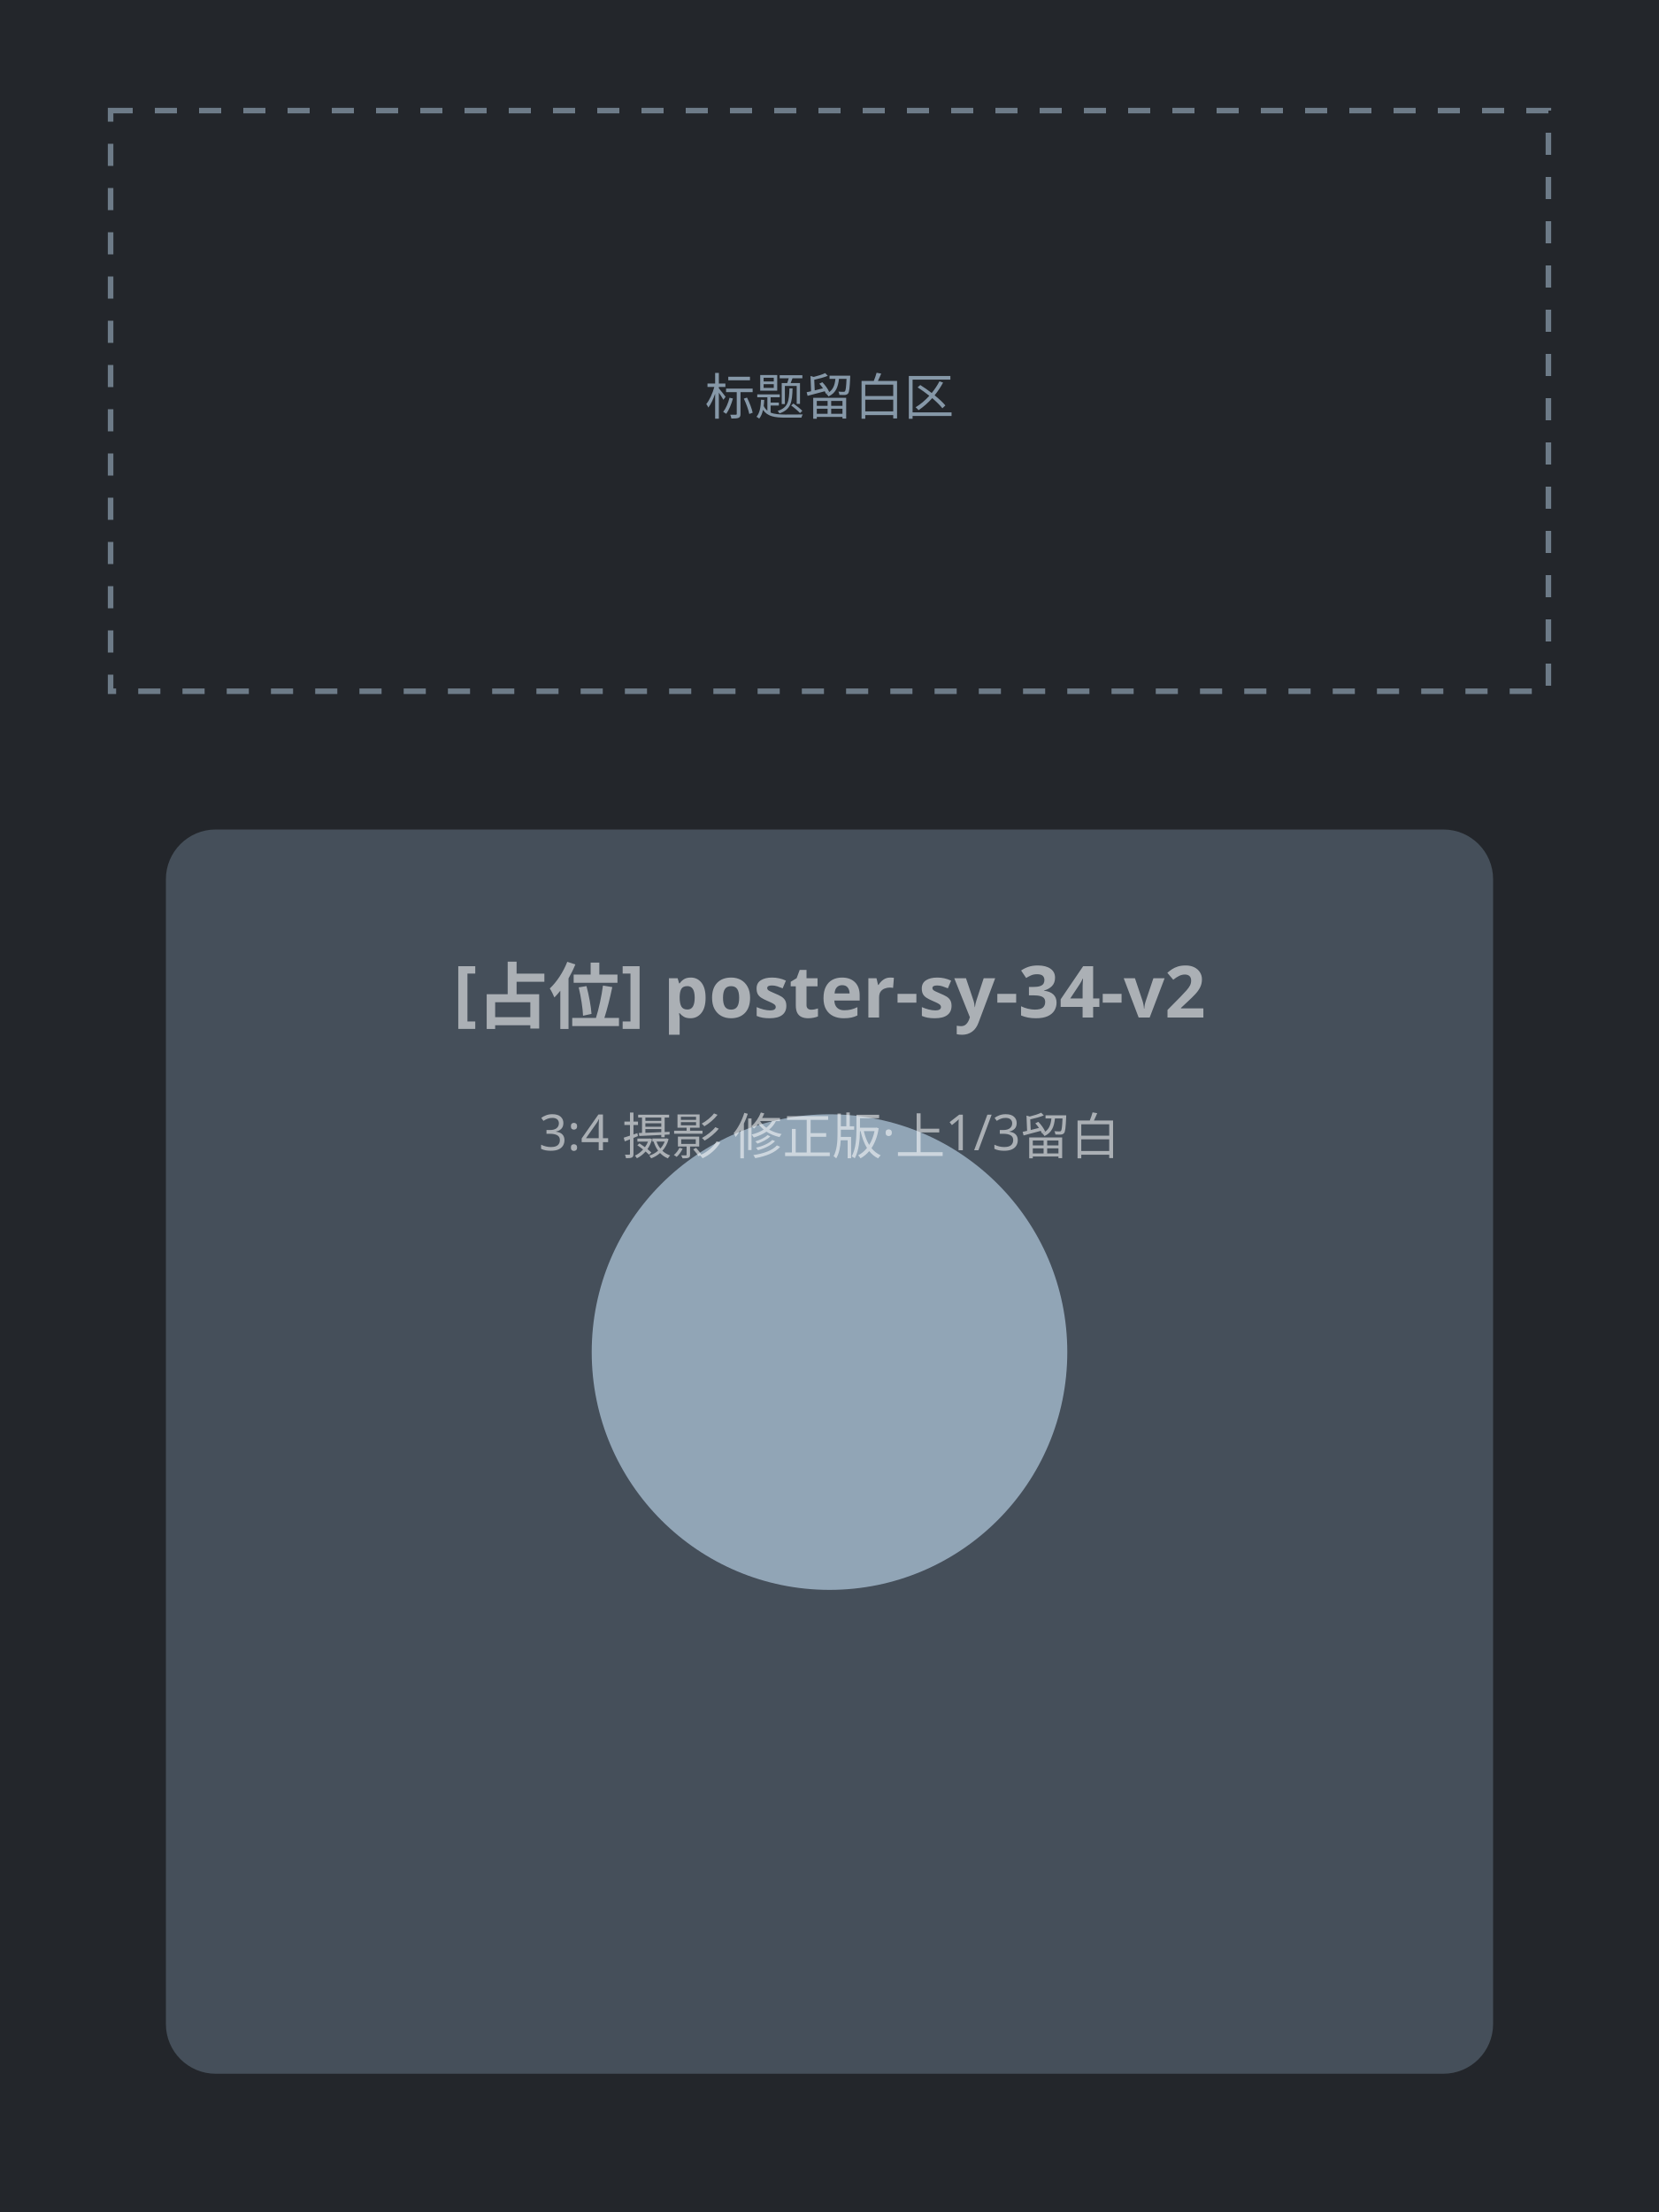
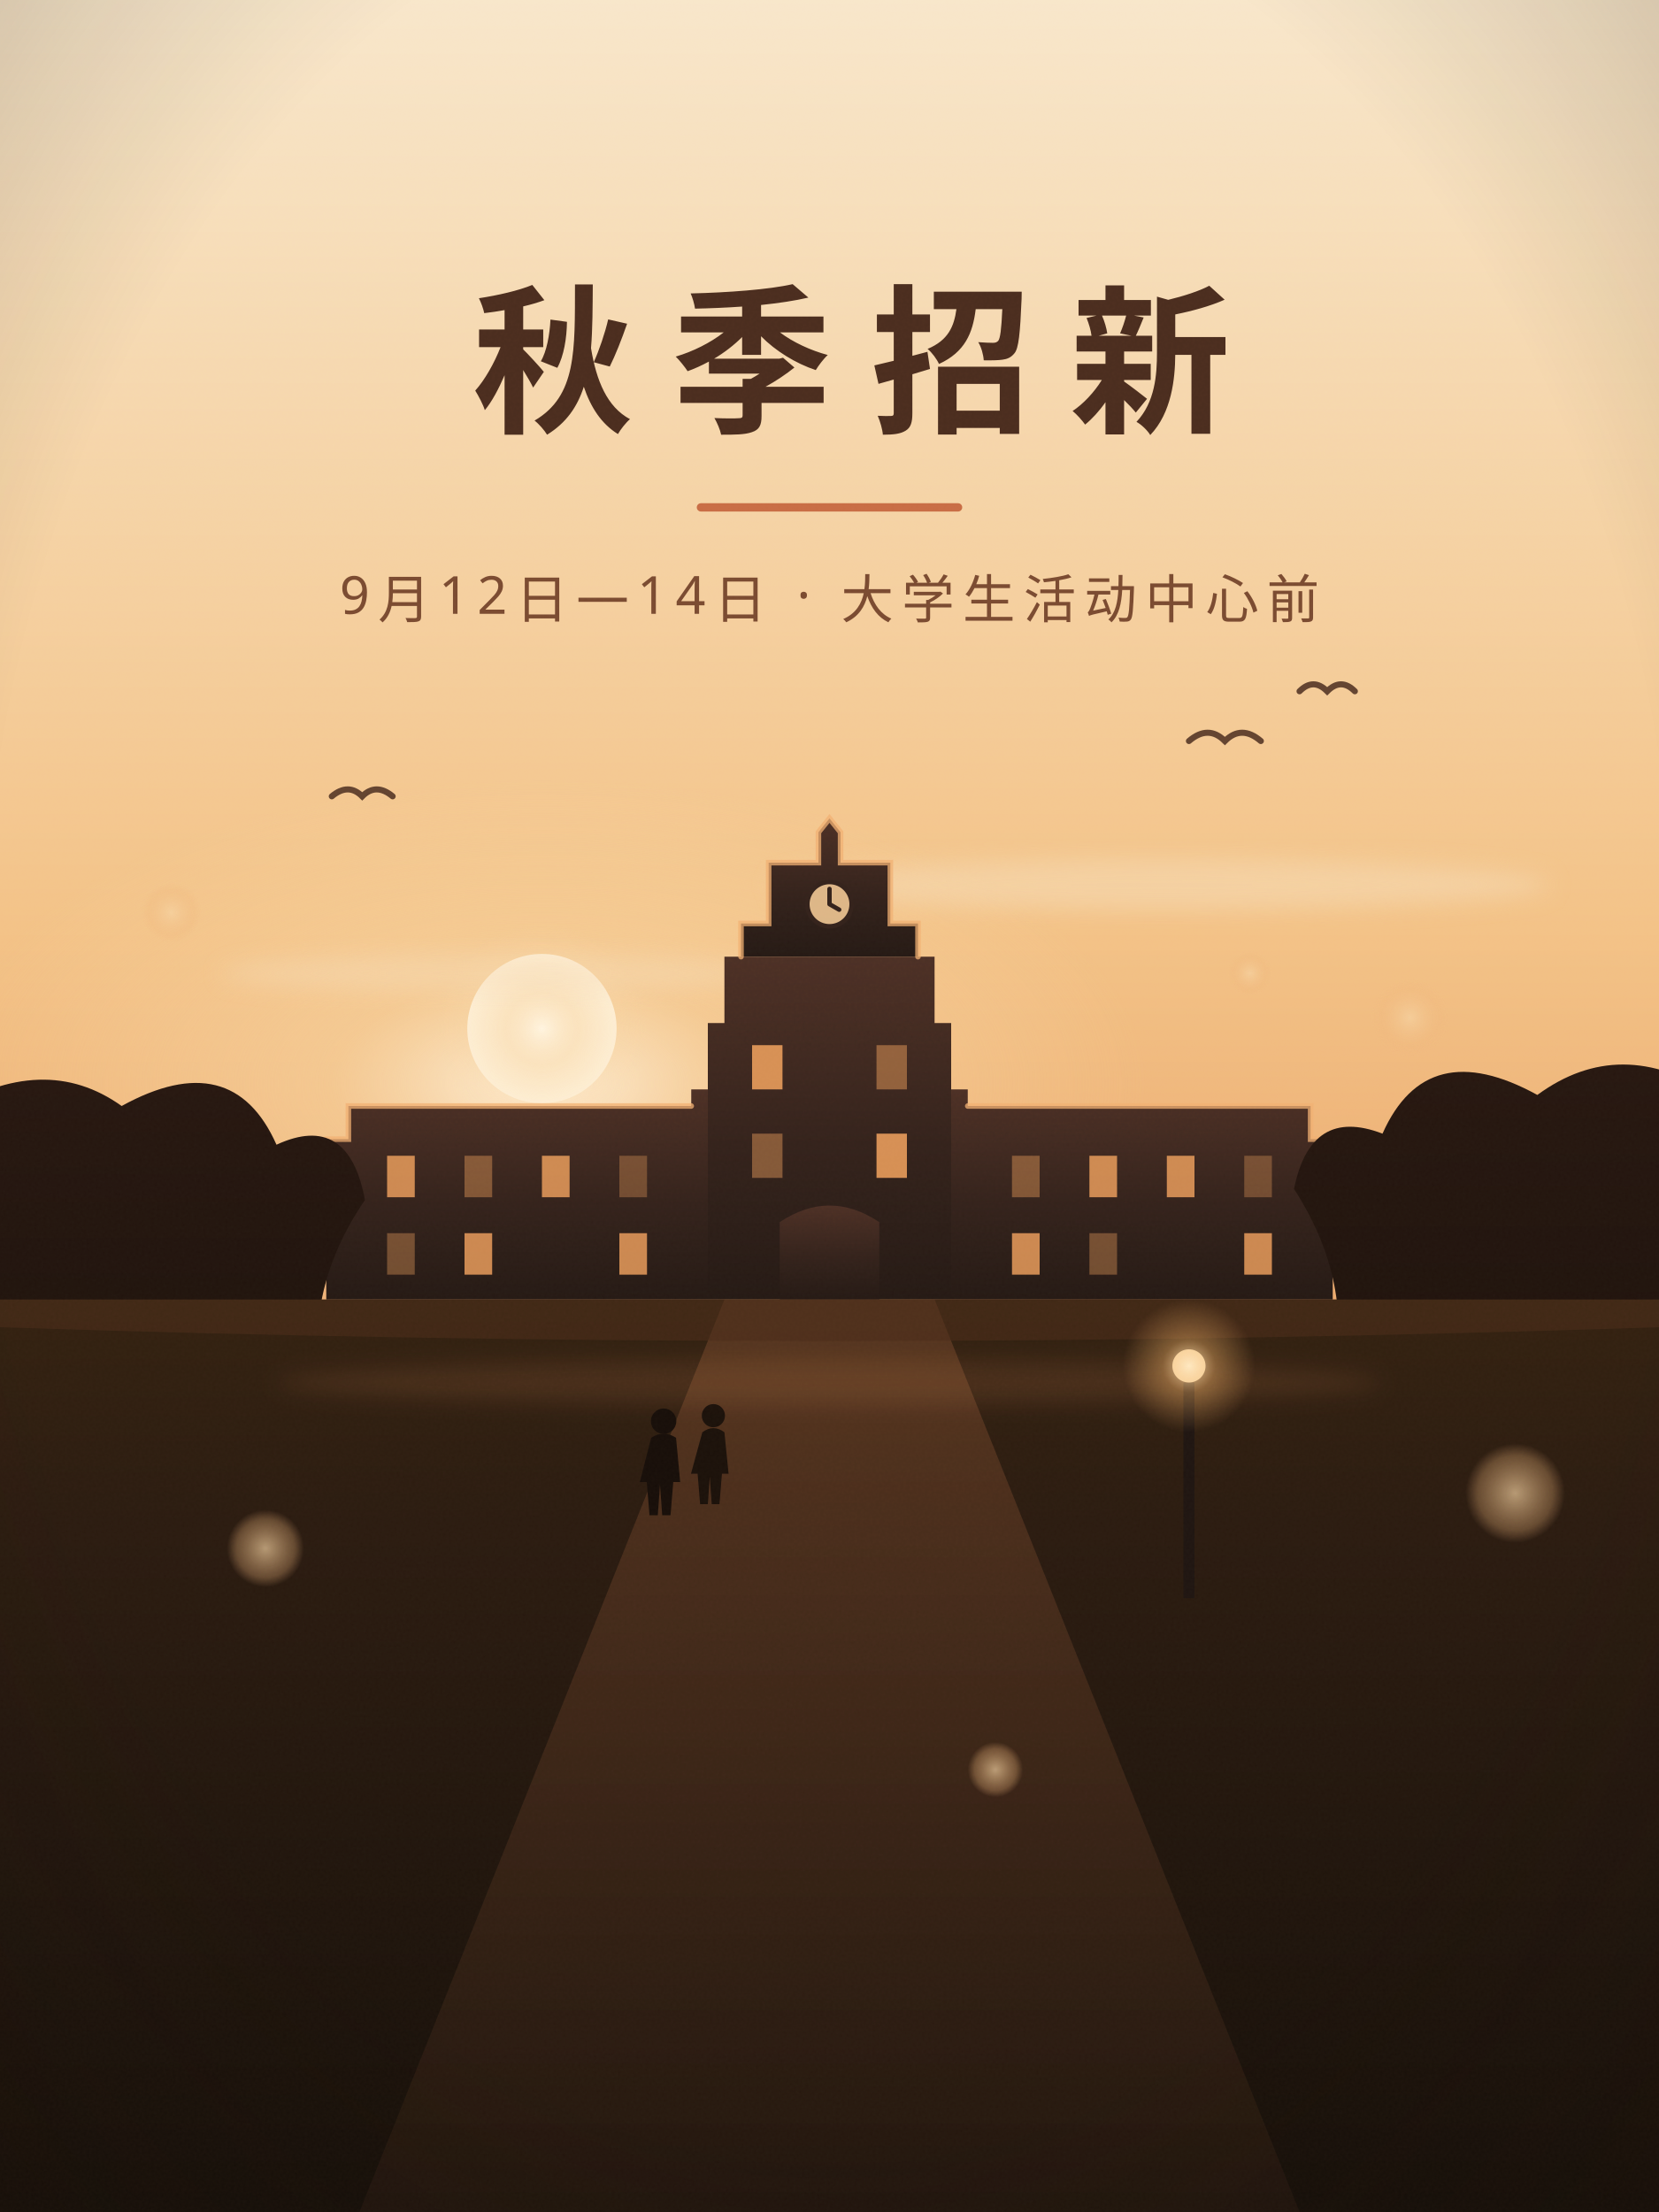
- <svg xmlns="http://www.w3.org/2000/svg" width="600" height="800" viewBox="0 0 600 800">
-   <rect width="600" height="800" fill="#23262B" />
-   <rect x="40" y="40" width="520" height="210" fill="none" stroke="#9FB4C7" stroke-width="2" stroke-dasharray="8 8" opacity="0.6" />
-   <text x="300" y="150" font-family="sans-serif" font-size="18" text-anchor="middle" fill="#9FB4C7" opacity="0.8">标题留白区</text>
-   <rect x="60" y="300" width="480" height="450" rx="18" fill="#4A5560" opacity="0.88" />
-   <circle cx="300" cy="489" r="86" fill="#9FB4C7" opacity="0.85" />
-   <g font-family="sans-serif" text-anchor="middle" fill="#FFFFFF" opacity="0.55">
-     <text x="50%" y="46%" font-size="26" font-weight="bold">[占位] poster-sy-34-v2</text>
-     <text x="50%" y="52%" font-size="18">3:4 摄影 修正版·上1/3留白</text>
+ <svg xmlns="http://www.w3.org/2000/svg" viewBox="0 0 600 800" width="600" height="800">
+   <defs>
+     <linearGradient id="sky2" x1="0" y1="0" x2="0" y2="1">
+       <stop offset="0" stop-color="#F8E7CB" />
+       <stop offset="0.42" stop-color="#F3C287" />
+       <stop offset="0.78" stop-color="#E48F52" />
+       <stop offset="1" stop-color="#C05A32" />
+     </linearGradient>
+     <radialGradient id="sunGlow2" cx="0.5" cy="0.5" r="0.5">
+       <stop offset="0" stop-color="#FFF4DF" stop-opacity="0.95" />
+       <stop offset="0.35" stop-color="#F7D3A0" stop-opacity="0.55" />
+       <stop offset="1" stop-color="#F7D3A0" stop-opacity="0" />
+     </radialGradient>
+     <linearGradient id="bldg2" x1="0" y1="0" x2="0" y2="1">
+       <stop offset="0" stop-color="#4C2F24" />
+       <stop offset="0.55" stop-color="#33211A" />
+       <stop offset="1" stop-color="#241813" />
+     </linearGradient>
+     <linearGradient id="treeInk2" x1="0" y1="0" x2="0" y2="1">
+       <stop offset="0" stop-color="#26160F" />
+       <stop offset="1" stop-color="#140C07" />
+     </linearGradient>
+     <linearGradient id="ground2" x1="0" y1="0" x2="0" y2="1">
+       <stop offset="0" stop-color="#33200F" />
+       <stop offset="0.25" stop-color="#2A1A0F" />
+       <stop offset="1" stop-color="#150E08" />
+     </linearGradient>
+     <linearGradient id="path2" x1="0" y1="0" x2="0" y2="1">
+       <stop offset="0" stop-color="#7A4A2C" />
+       <stop offset="1" stop-color="#2B1A10" />
+     </linearGradient>
+     <radialGradient id="vign2" cx="0.5" cy="0.45" r="0.75">
+       <stop offset="0.68" stop-color="#1A0F08" stop-opacity="0" />
+       <stop offset="1" stop-color="#1A0F08" stop-opacity="0.22" />
+     </radialGradient>
+     <radialGradient id="bokeh2" cx="0.5" cy="0.5" r="0.5">
+       <stop offset="0" stop-color="#F6D3A2" stop-opacity="0.8" />
+       <stop offset="0.75" stop-color="#F0B87E" stop-opacity="0.35" />
+       <stop offset="1" stop-color="#F0B87E" stop-opacity="0" />
+     </radialGradient>
+     <radialGradient id="lampGlow2" cx="0.5" cy="0.5" r="0.5">
+       <stop offset="0" stop-color="#FFE9C2" stop-opacity="0.9" />
+       <stop offset="0.4" stop-color="#F2B268" stop-opacity="0.4" />
+       <stop offset="1" stop-color="#F2B268" stop-opacity="0" />
+     </radialGradient>
+     <filter id="soft2" x="-40%" y="-40%" width="180%" height="180%">
+       <feGaussianBlur stdDeviation="4" />
+     </filter>
+     <filter id="grain2">
+       <feTurbulence type="fractalNoise" baseFrequency="0.9" numOctaves="2" stitchTiles="stitch" result="n" />
+       <feColorMatrix in="n" type="matrix" values="0 0 0 0 0.9  0 0 0 0 0.8  0 0 0 0 0.65  0 0 0 0.05 0" />
+     </filter>
+   </defs>
+   <rect width="600" height="800" fill="url(#sky2)" />
+   <ellipse cx="196" cy="392" rx="220" ry="110" fill="url(#sunGlow2)" />
+   <circle cx="196" cy="372" r="27" fill="#FFF6E2" />
+   <circle cx="196" cy="372" r="38" fill="url(#sunGlow2)" />
+   <ellipse cx="420" cy="320" rx="140" ry="9" fill="#F6DCB8" opacity="0.5" filter="url(#soft2)" />
+   <ellipse cx="180" cy="352" rx="100" ry="7" fill="#F6DCB8" opacity="0.4" filter="url(#soft2)" />
+   <g font-family="'PingFang SC','Microsoft YaHei','Noto Sans SC',sans-serif" text-anchor="middle">
+     <text x="308" y="152" font-size="58" font-weight="600" letter-spacing="14" fill="#4A2C1D">秋季招新</text>
+     <rect x="252" y="182" width="96" height="3" rx="1.5" fill="#C05A32" opacity="0.85" />
+     <text x="300" y="222" font-size="19" letter-spacing="3" fill="#7A4A30">9月12日—14日 · 大学生活动中心前</text>
  </g>
+   <g fill="url(#bldg2)">
+     <path d="M300 296 L304 301 L304 312 L322 312 L322 334 L332 334 L332 346 L268 346 L268 334 L278 334 L278 312 L296 312 L296 301 Z" />
+     <path d="M262 346 L338 346 L338 370 L344 370 L344 470 L256 470 L256 370 L262 370 Z" />
+     <path d="M256 394 L256 470 L118 470 L118 412 L126 412 L126 400 L250 400 L250 394 Z" />
+     <path d="M344 394 L344 470 L482 470 L482 412 L474 412 L474 400 L350 400 L350 394 Z" />
+     <path d="M282 470 L282 442 Q300 430 318 442 L318 470 Z" />
+   </g>
+   <g stroke="#F2B071" stroke-width="2" fill="none" opacity="0.75" stroke-linecap="round">
+     <path d="M268 346 L268 334 L278 334 L278 312 L296 312 L296 301 L300 296 L304 301 L304 312 L322 312 L322 334 L332 334 L332 346" />
+     <path d="M118 412 L126 412 L126 400 L250 400 M350 400 L474 400 L474 412 L482 412" />
+   </g>
+   <circle cx="300" cy="327" r="8" fill="#EFC694" opacity="0.9" />
+   <circle cx="300" cy="327" r="8" fill="none" stroke="#33211A" stroke-width="1.6" />
+   <path d="M300 327 L300 321.5 M300 327 L303.5 329" stroke="#33211A" stroke-width="1.6" stroke-linecap="round" />
+   <g fill="#E89B5A">
+     <g opacity="0.85">
+       <rect x="140" y="418" width="10" height="15" />
+       <rect x="168" y="418" width="10" height="15" opacity="0.5" />
+       <rect x="196" y="418" width="10" height="15" />
+       <rect x="224" y="418" width="10" height="15" opacity="0.4" />
+       <rect x="140" y="446" width="10" height="15" opacity="0.45" />
+       <rect x="168" y="446" width="10" height="15" />
+       <rect x="224" y="446" width="10" height="15" />
+     </g>
+     <g opacity="0.85">
+       <rect x="366" y="418" width="10" height="15" opacity="0.5" />
+       <rect x="394" y="418" width="10" height="15" />
+       <rect x="422" y="418" width="10" height="15" />
+       <rect x="450" y="418" width="10" height="15" opacity="0.4" />
+       <rect x="366" y="446" width="10" height="15" />
+       <rect x="394" y="446" width="10" height="15" opacity="0.45" />
+       <rect x="450" y="446" width="10" height="15" />
+     </g>
+     <g opacity="0.9">
+       <rect x="272" y="378" width="11" height="16" />
+       <rect x="317" y="378" width="11" height="16" opacity="0.55" />
+       <rect x="272" y="410" width="11" height="16" opacity="0.5" />
+       <rect x="317" y="410" width="11" height="16" />
+     </g>
+   </g>
+   <g fill="url(#treeInk2)">
+     <path d="M-20 620 L-20 402 Q16 380 44 400 Q84 378 100 414 Q126 402 132 434 Q110 466 116 502 Q92 534 98 570 L82 570 L82 620 Z" />
+     <path d="M620 620 L620 396 Q586 374 556 396 Q516 374 500 410 Q474 400 468 430 Q490 464 482 500 Q508 534 500 570 L518 570 L518 620 Z" />
+   </g>
+   <rect x="0" y="470" width="600" height="330" fill="url(#ground2)" />
+   <path d="M262 470 L338 470 L470 800 L130 800 Z" fill="url(#path2)" opacity="0.5" />
+   <path d="M0 470 L600 470 L600 480 Q300 490 0 480 Z" fill="#4A2C18" opacity="0.6" />
+   <ellipse cx="300" cy="500" rx="200" ry="8" fill="#D98A54" opacity="0.14" filter="url(#soft2)" />
+   <g fill="#160D08">
+     <circle cx="240" cy="514" r="4.6" />
+     <path d="M235.5 520 q4.5 -3 9 0 l1.5 16 l-2.5 0 l-1 12 l-3 0 l-0.8 -11 l-0.8 11 l-3 0 l-1 -12 l-2.5 0 Z" />
+     <circle cx="258" cy="512" r="4.2" opacity="0.92" />
+     <path d="M254 518 q4 -3 8 0 l1.5 15 l-2.4 0 l-0.9 11 l-2.8 0 l-0.7 -10 l-0.7 10 l-2.8 0 l-0.9 -11 l-2.4 0 Z" opacity="0.92" />
+   </g>
+   <g>
+     <rect x="428" y="500" width="4" height="78" fill="#1E1410" />
+     <circle cx="430" cy="494" r="6" fill="#FBE3B8" />
+     <circle cx="430" cy="494" r="24" fill="url(#lampGlow2)" />
+   </g>
+   <g opacity="0.85">
+     <circle cx="510" cy="368" r="14" fill="url(#bokeh2)" />
+     <circle cx="62" cy="330" r="11" fill="url(#bokeh2)" />
+     <circle cx="548" cy="540" r="18" fill="url(#bokeh2)" />
+     <circle cx="96" cy="560" r="14" fill="url(#bokeh2)" />
+     <circle cx="360" cy="640" r="10" fill="url(#bokeh2)" />
+     <circle cx="452" cy="352" r="8" fill="url(#bokeh2)" />
+   </g>
+   <g stroke="#4A2C1D" stroke-width="2.2" stroke-linecap="round" fill="none" opacity="0.85">
+     <path d="M430 268 q7 -6 13 0 q6 -6 13 0" />
+     <path d="M470 250 q5 -5 10 0 q5 -5 10 0" />
+     <path d="M120 288 q6 -5 11 0 q5 -5 11 0" />
+   </g>
+   <rect width="600" height="800" fill="url(#vign2)" />
+   <rect width="600" height="800" filter="url(#grain2)" opacity="0.5" />
</svg>
